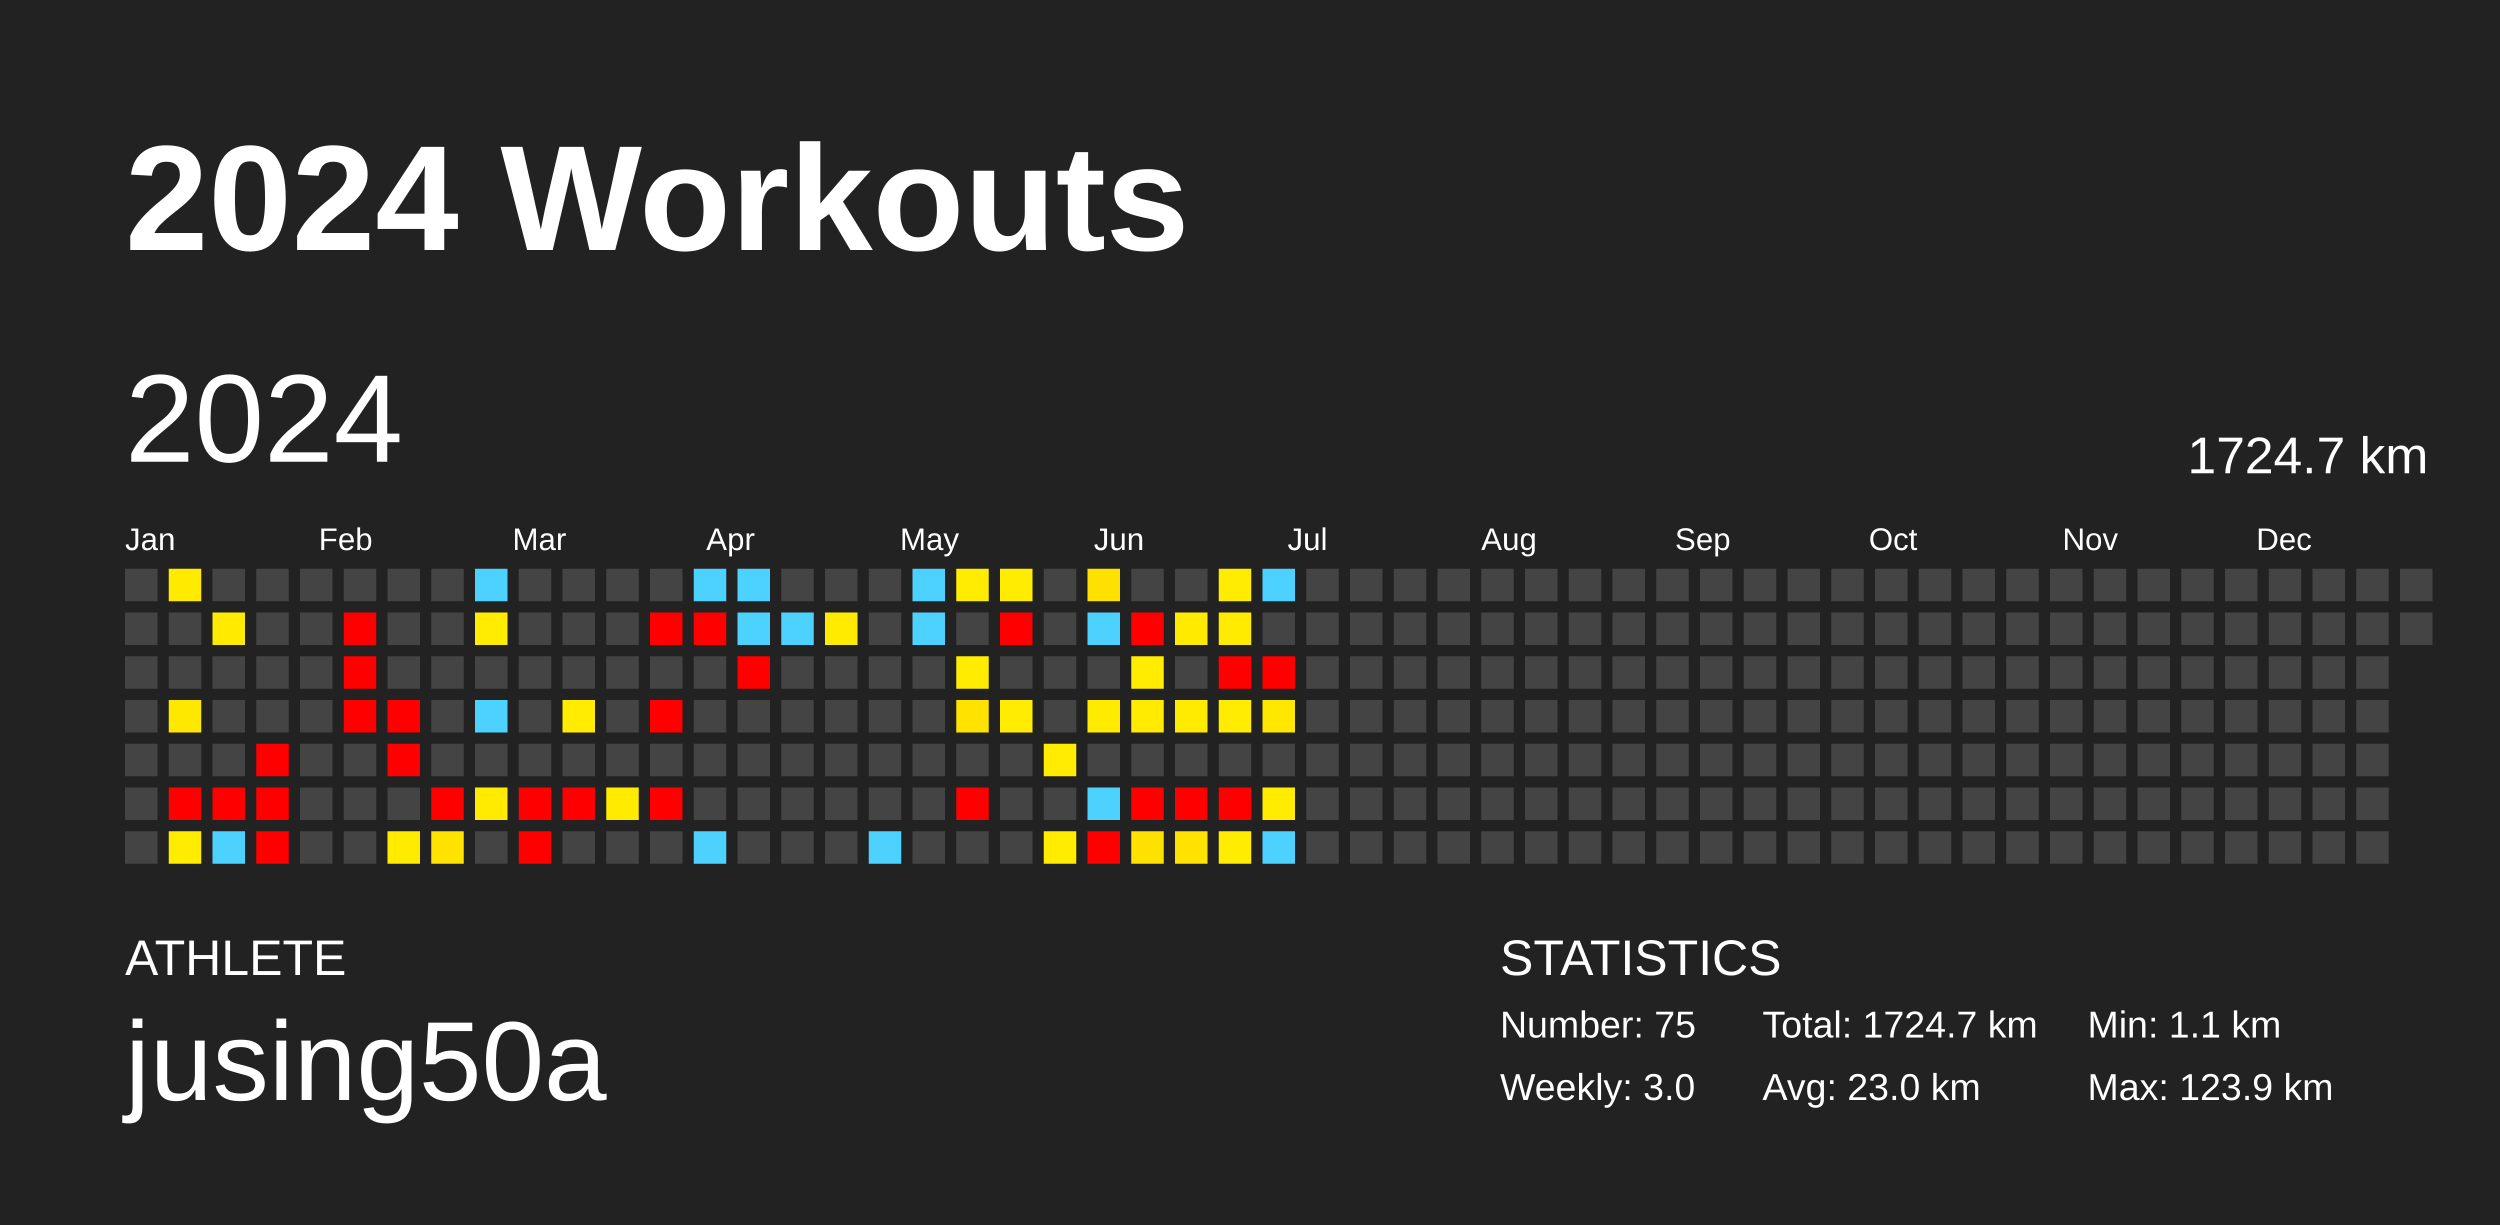
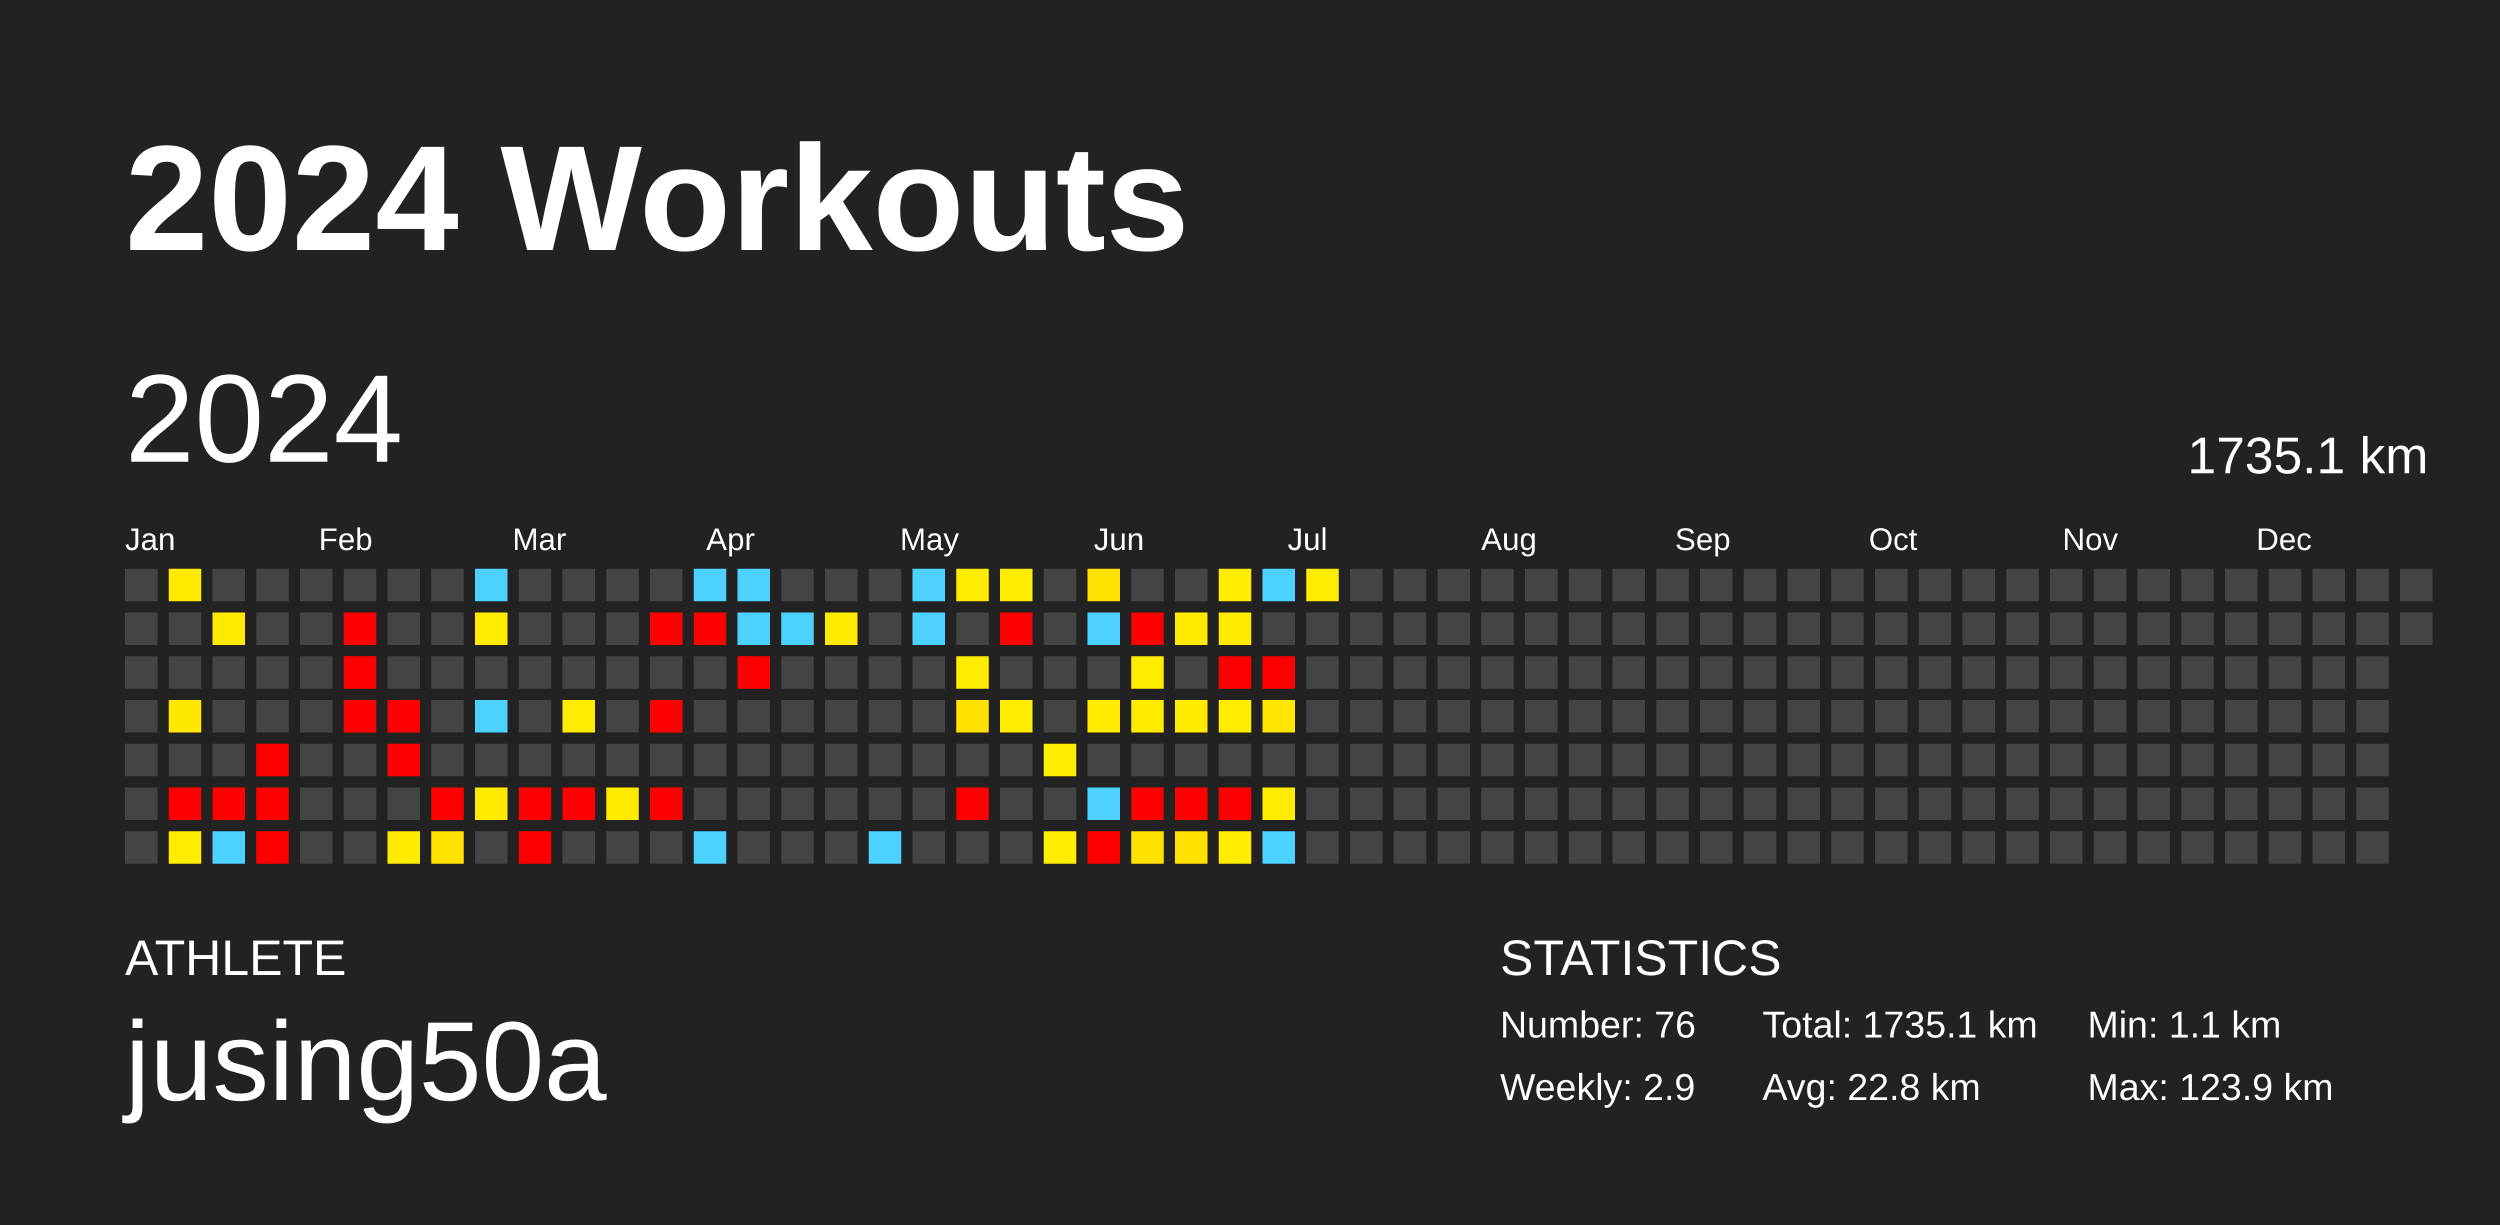
<svg xmlns="http://www.w3.org/2000/svg" baseProfile="full" height="98mm" version="1.1" viewBox="0,0,200,98" width="200mm">
  <defs />
  <rect fill="#222222" height="98" width="200" x="0" y="0" />
  <text fill="#FFFFFF" style="font-size:12px; font-family:Arial; font-weight:bold;" x="10" y="20">2024 Workouts</text>
  <text fill="#FFFFFF" style="font-size:4px; font-family:Arial" x="10" y="78">ATHLETE</text>
  <text fill="#FFFFFF" style="font-size:9px; font-family:Arial" x="10" y="88">jusing50a</text>
  <text fill="#FFFFFF" style="font-size:4px; font-family:Arial" x="120" y="78">STATISTICS</text>
-   <text fill="#FFFFFF" style="font-size:3px; font-family:Arial" x="120" y="83">Number: 75</text>
-   <text fill="#FFFFFF" style="font-size:3px; font-family:Arial" x="120" y="88">Weekly: 3.0</text>
-   <text fill="#FFFFFF" style="font-size:3px; font-family:Arial" x="141" y="83">Total: 1724.7 km</text>
-   <text fill="#FFFFFF" style="font-size:3px; font-family:Arial" x="141" y="88">Avg: 23.0 km</text>
+   <text fill="#FFFFFF" style="font-size:3px; font-family:Arial" x="120" y="83">Number: 76</text>
+   <text fill="#FFFFFF" style="font-size:3px; font-family:Arial" x="120" y="88">Weekly: 2.9</text>
+   <text fill="#FFFFFF" style="font-size:3px; font-family:Arial" x="141" y="83">Total: 1735.1 km</text>
+   <text fill="#FFFFFF" style="font-size:3px; font-family:Arial" x="141" y="88">Avg: 22.8 km</text>
  <text fill="#FFFFFF" style="font-size:3px; font-family:Arial" x="167" y="83">Min: 1.1 km</text>
  <text fill="#FFFFFF" style="font-size:3px; font-family:Arial" x="167" y="88">Max: 123.9 km</text>
  <text dominant-baseline="hanging" fill="#FFFFFF" style="font-size:10.0px; font-family:Arial;" x="10" y="30">2024</text>
-   <text dominant-baseline="hanging" fill="#FFFFFF" style="font-size:4.125px; font-family:Arial;" x="175" y="35">1724.7 km</text>
+   <text dominant-baseline="hanging" fill="#FFFFFF" style="font-size:4.125px; font-family:Arial;" x="175" y="35">1735.1 km</text>
  <text fill="#FFFFFF" style="font-size:2.5px; font-family:Arial" x="10.0" y="44">Jan</text>
  <text fill="#FFFFFF" style="font-size:2.5px; font-family:Arial" x="25.5" y="44">Feb</text>
  <text fill="#FFFFFF" style="font-size:2.5px; font-family:Arial" x="41.0" y="44">Mar</text>
  <text fill="#FFFFFF" style="font-size:2.5px; font-family:Arial" x="56.5" y="44">Apr</text>
  <text fill="#FFFFFF" style="font-size:2.5px; font-family:Arial" x="72.0" y="44">May</text>
  <text fill="#FFFFFF" style="font-size:2.5px; font-family:Arial" x="87.5" y="44">Jun</text>
  <text fill="#FFFFFF" style="font-size:2.5px; font-family:Arial" x="103.0" y="44">Jul</text>
  <text fill="#FFFFFF" style="font-size:2.5px; font-family:Arial" x="118.5" y="44">Aug</text>
  <text fill="#FFFFFF" style="font-size:2.5px; font-family:Arial" x="134.0" y="44">Sep</text>
  <text fill="#FFFFFF" style="font-size:2.5px; font-family:Arial" x="149.5" y="44">Oct</text>
  <text fill="#FFFFFF" style="font-size:2.5px; font-family:Arial" x="165.0" y="44">Nov</text>
  <text fill="#FFFFFF" style="font-size:2.5px; font-family:Arial" x="180.5" y="44">Dec</text>
  <rect fill="#444444" height="2.6" width="2.6" x="10.0" y="45.5" />
  <rect fill="#444444" height="2.6" width="2.6" x="10.0" y="49.0" />
  <rect fill="#444444" height="2.6" width="2.6" x="10.0" y="52.5" />
  <rect fill="#444444" height="2.6" width="2.6" x="10.0" y="56.0" />
  <rect fill="#444444" height="2.6" width="2.6" x="10.0" y="59.5" />
  <rect fill="#444444" height="2.6" width="2.6" x="10.0" y="63.0" />
  <rect fill="#444444" height="2.6" width="2.6" x="10.0" y="66.5" />
  <rect fill="#ffea00" height="2.6" width="2.6" x="13.5" y="45.5" />
  <rect fill="#444444" height="2.6" width="2.6" x="13.5" y="49.0" />
  <rect fill="#444444" height="2.6" width="2.6" x="13.5" y="52.5" />
  <rect fill="#ffe800" height="2.6" width="2.6" x="13.5" y="56.0" />
  <rect fill="#444444" height="2.6" width="2.6" x="13.5" y="59.5" />
  <rect fill="red" height="2.6" width="2.6" x="13.5" y="63.0" />
  <rect fill="#ffec00" height="2.6" width="2.6" x="13.5" y="66.5" />
  <rect fill="#444444" height="2.6" width="2.6" x="17.0" y="45.5" />
  <rect fill="#ffea00" height="2.6" width="2.6" x="17.0" y="49.0" />
  <rect fill="#444444" height="2.6" width="2.6" x="17.0" y="52.5" />
  <rect fill="#444444" height="2.6" width="2.6" x="17.0" y="56.0" />
  <rect fill="#444444" height="2.6" width="2.6" x="17.0" y="59.5" />
  <rect fill="red" height="2.6" width="2.6" x="17.0" y="63.0" />
  <rect fill="#4dd2ff" height="2.6" width="2.6" x="17.0" y="66.5" />
  <rect fill="#444444" height="2.6" width="2.6" x="20.5" y="45.5" />
  <rect fill="#444444" height="2.6" width="2.6" x="20.5" y="49.0" />
  <rect fill="#444444" height="2.6" width="2.6" x="20.5" y="52.5" />
  <rect fill="#444444" height="2.6" width="2.6" x="20.5" y="56.0" />
  <rect fill="red" height="2.6" width="2.6" x="20.5" y="59.5" />
  <rect fill="red" height="2.6" width="2.6" x="20.5" y="63.0" />
  <rect fill="red" height="2.6" width="2.6" x="20.5" y="66.5" />
  <rect fill="#444444" height="2.6" width="2.6" x="24.0" y="45.5" />
  <rect fill="#444444" height="2.6" width="2.6" x="24.0" y="49.0" />
  <rect fill="#444444" height="2.6" width="2.6" x="24.0" y="52.5" />
  <rect fill="#444444" height="2.6" width="2.6" x="24.0" y="56.0" />
  <rect fill="#444444" height="2.6" width="2.6" x="24.0" y="59.5" />
  <rect fill="#444444" height="2.6" width="2.6" x="24.0" y="63.0" />
  <rect fill="#444444" height="2.6" width="2.6" x="24.0" y="66.5" />
  <rect fill="#444444" height="2.6" width="2.6" x="27.5" y="45.5" />
  <rect fill="red" height="2.6" width="2.6" x="27.5" y="49.0" />
  <rect fill="red" height="2.6" width="2.6" x="27.5" y="52.5" />
  <rect fill="red" height="2.6" width="2.6" x="27.5" y="56.0" />
  <rect fill="#444444" height="2.6" width="2.6" x="27.5" y="59.5" />
  <rect fill="#444444" height="2.6" width="2.6" x="27.5" y="63.0" />
  <rect fill="#444444" height="2.6" width="2.6" x="27.5" y="66.5" />
  <rect fill="#444444" height="2.6" width="2.6" x="31.0" y="45.5" />
  <rect fill="#444444" height="2.6" width="2.6" x="31.0" y="49.0" />
  <rect fill="#444444" height="2.6" width="2.6" x="31.0" y="52.5" />
  <rect fill="red" height="2.6" width="2.6" x="31.0" y="56.0" />
  <rect fill="red" height="2.6" width="2.6" x="31.0" y="59.5" />
  <rect fill="#444444" height="2.6" width="2.6" x="31.0" y="63.0" />
  <rect fill="#ffeb00" height="2.6" width="2.6" x="31.0" y="66.5" />
  <rect fill="#444444" height="2.6" width="2.6" x="34.5" y="45.5" />
  <rect fill="#444444" height="2.6" width="2.6" x="34.5" y="49.0" />
  <rect fill="#444444" height="2.6" width="2.6" x="34.5" y="52.5" />
  <rect fill="#444444" height="2.6" width="2.6" x="34.5" y="56.0" />
  <rect fill="#444444" height="2.6" width="2.6" x="34.5" y="59.5" />
  <rect fill="red" height="2.6" width="2.6" x="34.5" y="63.0" />
  <rect fill="#ffe200" height="2.6" width="2.6" x="34.5" y="66.5" />
  <rect fill="#4dd2ff" height="2.6" width="2.6" x="38.0" y="45.5" />
  <rect fill="#ffec00" height="2.6" width="2.6" x="38.0" y="49.0" />
  <rect fill="#444444" height="2.6" width="2.6" x="38.0" y="52.5" />
  <rect fill="#4dd2ff" height="2.6" width="2.6" x="38.0" y="56.0" />
  <rect fill="#444444" height="2.6" width="2.6" x="38.0" y="59.5" />
  <rect fill="#ffeb00" height="2.6" width="2.6" x="38.0" y="63.0" />
  <rect fill="#444444" height="2.6" width="2.6" x="38.0" y="66.5" />
  <rect fill="#444444" height="2.6" width="2.6" x="41.5" y="45.5" />
  <rect fill="#444444" height="2.6" width="2.6" x="41.5" y="49.0" />
  <rect fill="#444444" height="2.6" width="2.6" x="41.5" y="52.5" />
  <rect fill="#444444" height="2.6" width="2.6" x="41.5" y="56.0" />
  <rect fill="#444444" height="2.6" width="2.6" x="41.5" y="59.5" />
  <rect fill="red" height="2.6" width="2.6" x="41.5" y="63.0" />
  <rect fill="red" height="2.6" width="2.6" x="41.5" y="66.5" />
  <rect fill="#444444" height="2.6" width="2.6" x="45.0" y="45.5" />
  <rect fill="#444444" height="2.6" width="2.6" x="45.0" y="49.0" />
  <rect fill="#444444" height="2.6" width="2.6" x="45.0" y="52.5" />
  <rect fill="#ffec00" height="2.6" width="2.6" x="45.0" y="56.0" />
  <rect fill="#444444" height="2.6" width="2.6" x="45.0" y="59.5" />
  <rect fill="red" height="2.6" width="2.6" x="45.0" y="63.0" />
  <rect fill="#444444" height="2.6" width="2.6" x="45.0" y="66.5" />
  <rect fill="#444444" height="2.6" width="2.6" x="48.5" y="45.5" />
  <rect fill="#444444" height="2.6" width="2.6" x="48.5" y="49.0" />
  <rect fill="#444444" height="2.6" width="2.6" x="48.5" y="52.5" />
  <rect fill="#444444" height="2.6" width="2.6" x="48.5" y="56.0" />
  <rect fill="#444444" height="2.6" width="2.6" x="48.5" y="59.5" />
  <rect fill="#ffeb00" height="2.6" width="2.6" x="48.5" y="63.0" />
  <rect fill="#444444" height="2.6" width="2.6" x="48.5" y="66.5" />
  <rect fill="#444444" height="2.6" width="2.6" x="52.0" y="45.5" />
  <rect fill="red" height="2.6" width="2.6" x="52.0" y="49.0" />
  <rect fill="#444444" height="2.6" width="2.6" x="52.0" y="52.5" />
  <rect fill="red" height="2.6" width="2.6" x="52.0" y="56.0" />
  <rect fill="#444444" height="2.6" width="2.6" x="52.0" y="59.5" />
  <rect fill="red" height="2.6" width="2.6" x="52.0" y="63.0" />
  <rect fill="#444444" height="2.6" width="2.6" x="52.0" y="66.5" />
  <rect fill="#4dd2ff" height="2.6" width="2.6" x="55.5" y="45.5" />
  <rect fill="red" height="2.6" width="2.6" x="55.5" y="49.0" />
  <rect fill="#444444" height="2.6" width="2.6" x="55.5" y="52.5" />
  <rect fill="#444444" height="2.6" width="2.6" x="55.5" y="56.0" />
  <rect fill="#444444" height="2.6" width="2.6" x="55.5" y="59.5" />
  <rect fill="#444444" height="2.6" width="2.6" x="55.5" y="63.0" />
  <rect fill="#4dd2ff" height="2.6" width="2.6" x="55.5" y="66.5" />
  <rect fill="#4dd2ff" height="2.6" width="2.6" x="59.0" y="45.5" />
  <rect fill="#4dd2ff" height="2.6" width="2.6" x="59.0" y="49.0" />
  <rect fill="red" height="2.6" width="2.6" x="59.0" y="52.5" />
  <rect fill="#444444" height="2.6" width="2.6" x="59.0" y="56.0" />
  <rect fill="#444444" height="2.6" width="2.6" x="59.0" y="59.5" />
  <rect fill="#444444" height="2.6" width="2.6" x="59.0" y="63.0" />
  <rect fill="#444444" height="2.6" width="2.6" x="59.0" y="66.5" />
  <rect fill="#444444" height="2.6" width="2.6" x="62.5" y="45.5" />
  <rect fill="#4dd2ff" height="2.6" width="2.6" x="62.5" y="49.0" />
  <rect fill="#444444" height="2.6" width="2.6" x="62.5" y="52.5" />
  <rect fill="#444444" height="2.6" width="2.6" x="62.5" y="56.0" />
  <rect fill="#444444" height="2.6" width="2.6" x="62.5" y="59.5" />
  <rect fill="#444444" height="2.6" width="2.6" x="62.5" y="63.0" />
  <rect fill="#444444" height="2.6" width="2.6" x="62.5" y="66.5" />
  <rect fill="#444444" height="2.6" width="2.6" x="66.0" y="45.5" />
  <rect fill="#ffeb00" height="2.6" width="2.6" x="66.0" y="49.0" />
  <rect fill="#444444" height="2.6" width="2.6" x="66.0" y="52.5" />
  <rect fill="#444444" height="2.6" width="2.6" x="66.0" y="56.0" />
  <rect fill="#444444" height="2.6" width="2.6" x="66.0" y="59.5" />
  <rect fill="#444444" height="2.6" width="2.6" x="66.0" y="63.0" />
  <rect fill="#444444" height="2.6" width="2.6" x="66.0" y="66.5" />
  <rect fill="#444444" height="2.6" width="2.6" x="69.5" y="45.5" />
  <rect fill="#444444" height="2.6" width="2.6" x="69.5" y="49.0" />
  <rect fill="#444444" height="2.6" width="2.6" x="69.5" y="52.5" />
  <rect fill="#444444" height="2.6" width="2.6" x="69.5" y="56.0" />
  <rect fill="#444444" height="2.6" width="2.6" x="69.5" y="59.5" />
  <rect fill="#444444" height="2.6" width="2.6" x="69.5" y="63.0" />
  <rect fill="#4dd2ff" height="2.6" width="2.6" x="69.5" y="66.5" />
  <rect fill="#4dd2ff" height="2.6" width="2.6" x="73.0" y="45.5" />
  <rect fill="#4dd2ff" height="2.6" width="2.6" x="73.0" y="49.0" />
  <rect fill="#444444" height="2.6" width="2.6" x="73.0" y="52.5" />
  <rect fill="#444444" height="2.6" width="2.6" x="73.0" y="56.0" />
  <rect fill="#444444" height="2.6" width="2.6" x="73.0" y="59.5" />
  <rect fill="#444444" height="2.6" width="2.6" x="73.0" y="63.0" />
  <rect fill="#444444" height="2.6" width="2.6" x="73.0" y="66.5" />
  <rect fill="#ffec00" height="2.6" width="2.6" x="76.5" y="45.5" />
  <rect fill="#444444" height="2.6" width="2.6" x="76.5" y="49.0" />
  <rect fill="#ffec00" height="2.6" width="2.6" x="76.5" y="52.5" />
  <rect fill="#ffe200" height="2.6" width="2.6" x="76.5" y="56.0" />
  <rect fill="#444444" height="2.6" width="2.6" x="76.5" y="59.5" />
  <rect fill="red" height="2.6" width="2.6" x="76.5" y="63.0" />
  <rect fill="#444444" height="2.6" width="2.6" x="76.5" y="66.5" />
  <rect fill="#ffec00" height="2.6" width="2.6" x="80.0" y="45.5" />
  <rect fill="red" height="2.6" width="2.6" x="80.0" y="49.0" />
  <rect fill="#444444" height="2.6" width="2.6" x="80.0" y="52.5" />
  <rect fill="#ffec00" height="2.6" width="2.6" x="80.0" y="56.0" />
  <rect fill="#444444" height="2.6" width="2.6" x="80.0" y="59.5" />
  <rect fill="#444444" height="2.6" width="2.6" x="80.0" y="63.0" />
  <rect fill="#444444" height="2.6" width="2.6" x="80.0" y="66.5" />
  <rect fill="#444444" height="2.6" width="2.6" x="83.5" y="45.5" />
  <rect fill="#444444" height="2.6" width="2.6" x="83.5" y="49.0" />
  <rect fill="#444444" height="2.6" width="2.6" x="83.5" y="52.5" />
  <rect fill="#444444" height="2.6" width="2.6" x="83.5" y="56.0" />
  <rect fill="#ffec00" height="2.6" width="2.6" x="83.5" y="59.5" />
  <rect fill="#444444" height="2.6" width="2.6" x="83.5" y="63.0" />
  <rect fill="#ffec00" height="2.6" width="2.6" x="83.5" y="66.5" />
  <rect fill="#ffe100" height="2.6" width="2.6" x="87.0" y="45.5" />
  <rect fill="#4dd2ff" height="2.6" width="2.6" x="87.0" y="49.0" />
  <rect fill="#444444" height="2.6" width="2.6" x="87.0" y="52.5" />
  <rect fill="#ffeb00" height="2.6" width="2.6" x="87.0" y="56.0" />
  <rect fill="#444444" height="2.6" width="2.6" x="87.0" y="59.5" />
  <rect fill="#4dd2ff" height="2.6" width="2.6" x="87.0" y="63.0" />
  <rect fill="red" height="2.6" width="2.6" x="87.0" y="66.5" />
  <rect fill="#444444" height="2.6" width="2.6" x="90.5" y="45.5" />
  <rect fill="red" height="2.6" width="2.6" x="90.5" y="49.0" />
  <rect fill="#ffec00" height="2.6" width="2.6" x="90.5" y="52.5" />
  <rect fill="#ffeb00" height="2.6" width="2.6" x="90.5" y="56.0" />
  <rect fill="#444444" height="2.6" width="2.6" x="90.5" y="59.5" />
  <rect fill="red" height="2.6" width="2.6" x="90.5" y="63.0" />
  <rect fill="#ffe100" height="2.6" width="2.6" x="90.5" y="66.5" />
  <rect fill="#444444" height="2.6" width="2.6" x="94.0" y="45.5" />
  <rect fill="#ffea00" height="2.6" width="2.6" x="94.0" y="49.0" />
  <rect fill="#444444" height="2.6" width="2.6" x="94.0" y="52.5" />
  <rect fill="#ffeb00" height="2.6" width="2.6" x="94.0" y="56.0" />
  <rect fill="#444444" height="2.6" width="2.6" x="94.0" y="59.5" />
  <rect fill="red" height="2.6" width="2.6" x="94.0" y="63.0" />
  <rect fill="#ffe200" height="2.6" width="2.6" x="94.0" y="66.5" />
  <rect fill="#ffec00" height="2.6" width="2.6" x="97.5" y="45.5" />
  <rect fill="#ffeb00" height="2.6" width="2.6" x="97.5" y="49.0" />
  <rect fill="red" height="2.6" width="2.6" x="97.5" y="52.5" />
  <rect fill="#ffec00" height="2.6" width="2.6" x="97.5" y="56.0" />
  <rect fill="#444444" height="2.6" width="2.6" x="97.5" y="59.5" />
  <rect fill="red" height="2.6" width="2.6" x="97.5" y="63.0" />
  <rect fill="#ffec00" height="2.6" width="2.6" x="97.5" y="66.5" />
  <rect fill="#4dd2ff" height="2.6" width="2.6" x="101.0" y="45.5" />
  <rect fill="#444444" height="2.6" width="2.6" x="101.0" y="49.0" />
  <rect fill="red" height="2.6" width="2.6" x="101.0" y="52.5" />
  <rect fill="#ffe700" height="2.6" width="2.6" x="101.0" y="56.0" />
  <rect fill="#444444" height="2.6" width="2.6" x="101.0" y="59.5" />
  <rect fill="#ffec00" height="2.6" width="2.6" x="101.0" y="63.0" />
  <rect fill="#4dd2ff" height="2.6" width="2.6" x="101.0" y="66.5" />
-   <rect fill="#444444" height="2.6" width="2.6" x="104.5" y="45.5" />
+   <rect fill="#ffec00" height="2.6" width="2.6" x="104.5" y="45.5" />
  <rect fill="#444444" height="2.6" width="2.6" x="104.5" y="49.0" />
  <rect fill="#444444" height="2.6" width="2.6" x="104.5" y="52.5" />
  <rect fill="#444444" height="2.6" width="2.6" x="104.5" y="56.0" />
  <rect fill="#444444" height="2.6" width="2.6" x="104.5" y="59.5" />
  <rect fill="#444444" height="2.6" width="2.6" x="104.5" y="63.0" />
  <rect fill="#444444" height="2.6" width="2.6" x="104.5" y="66.5" />
  <rect fill="#444444" height="2.6" width="2.6" x="108.0" y="45.5" />
  <rect fill="#444444" height="2.6" width="2.6" x="108.0" y="49.0" />
  <rect fill="#444444" height="2.6" width="2.6" x="108.0" y="52.5" />
  <rect fill="#444444" height="2.6" width="2.6" x="108.0" y="56.0" />
  <rect fill="#444444" height="2.6" width="2.6" x="108.0" y="59.5" />
  <rect fill="#444444" height="2.6" width="2.6" x="108.0" y="63.0" />
  <rect fill="#444444" height="2.6" width="2.6" x="108.0" y="66.5" />
  <rect fill="#444444" height="2.6" width="2.6" x="111.5" y="45.5" />
  <rect fill="#444444" height="2.6" width="2.6" x="111.5" y="49.0" />
  <rect fill="#444444" height="2.6" width="2.6" x="111.5" y="52.5" />
  <rect fill="#444444" height="2.6" width="2.6" x="111.5" y="56.0" />
  <rect fill="#444444" height="2.6" width="2.6" x="111.5" y="59.5" />
  <rect fill="#444444" height="2.6" width="2.6" x="111.5" y="63.0" />
  <rect fill="#444444" height="2.6" width="2.6" x="111.5" y="66.5" />
  <rect fill="#444444" height="2.6" width="2.6" x="115.0" y="45.5" />
  <rect fill="#444444" height="2.6" width="2.6" x="115.0" y="49.0" />
  <rect fill="#444444" height="2.6" width="2.6" x="115.0" y="52.5" />
  <rect fill="#444444" height="2.6" width="2.6" x="115.0" y="56.0" />
  <rect fill="#444444" height="2.6" width="2.6" x="115.0" y="59.5" />
  <rect fill="#444444" height="2.6" width="2.6" x="115.0" y="63.0" />
  <rect fill="#444444" height="2.6" width="2.6" x="115.0" y="66.5" />
  <rect fill="#444444" height="2.6" width="2.6" x="118.5" y="45.5" />
  <rect fill="#444444" height="2.6" width="2.6" x="118.5" y="49.0" />
  <rect fill="#444444" height="2.6" width="2.6" x="118.5" y="52.5" />
  <rect fill="#444444" height="2.6" width="2.6" x="118.5" y="56.0" />
  <rect fill="#444444" height="2.6" width="2.6" x="118.5" y="59.5" />
  <rect fill="#444444" height="2.6" width="2.6" x="118.5" y="63.0" />
  <rect fill="#444444" height="2.6" width="2.6" x="118.5" y="66.5" />
  <rect fill="#444444" height="2.6" width="2.6" x="122.0" y="45.5" />
  <rect fill="#444444" height="2.6" width="2.6" x="122.0" y="49.0" />
  <rect fill="#444444" height="2.6" width="2.6" x="122.0" y="52.5" />
  <rect fill="#444444" height="2.6" width="2.6" x="122.0" y="56.0" />
  <rect fill="#444444" height="2.6" width="2.6" x="122.0" y="59.5" />
  <rect fill="#444444" height="2.6" width="2.6" x="122.0" y="63.0" />
  <rect fill="#444444" height="2.6" width="2.6" x="122.0" y="66.5" />
  <rect fill="#444444" height="2.6" width="2.6" x="125.5" y="45.5" />
  <rect fill="#444444" height="2.6" width="2.6" x="125.5" y="49.0" />
  <rect fill="#444444" height="2.6" width="2.6" x="125.5" y="52.5" />
  <rect fill="#444444" height="2.6" width="2.6" x="125.5" y="56.0" />
  <rect fill="#444444" height="2.6" width="2.6" x="125.5" y="59.5" />
  <rect fill="#444444" height="2.6" width="2.6" x="125.5" y="63.0" />
  <rect fill="#444444" height="2.6" width="2.6" x="125.5" y="66.5" />
  <rect fill="#444444" height="2.6" width="2.6" x="129.0" y="45.5" />
  <rect fill="#444444" height="2.6" width="2.6" x="129.0" y="49.0" />
  <rect fill="#444444" height="2.6" width="2.6" x="129.0" y="52.5" />
  <rect fill="#444444" height="2.6" width="2.6" x="129.0" y="56.0" />
  <rect fill="#444444" height="2.6" width="2.6" x="129.0" y="59.5" />
  <rect fill="#444444" height="2.6" width="2.6" x="129.0" y="63.0" />
  <rect fill="#444444" height="2.6" width="2.6" x="129.0" y="66.5" />
  <rect fill="#444444" height="2.6" width="2.6" x="132.5" y="45.5" />
  <rect fill="#444444" height="2.6" width="2.6" x="132.5" y="49.0" />
  <rect fill="#444444" height="2.6" width="2.6" x="132.5" y="52.5" />
  <rect fill="#444444" height="2.6" width="2.6" x="132.5" y="56.0" />
  <rect fill="#444444" height="2.6" width="2.6" x="132.5" y="59.5" />
  <rect fill="#444444" height="2.6" width="2.6" x="132.5" y="63.0" />
  <rect fill="#444444" height="2.6" width="2.6" x="132.5" y="66.5" />
  <rect fill="#444444" height="2.6" width="2.6" x="136.0" y="45.5" />
  <rect fill="#444444" height="2.6" width="2.6" x="136.0" y="49.0" />
  <rect fill="#444444" height="2.6" width="2.6" x="136.0" y="52.5" />
  <rect fill="#444444" height="2.6" width="2.6" x="136.0" y="56.0" />
  <rect fill="#444444" height="2.6" width="2.6" x="136.0" y="59.5" />
  <rect fill="#444444" height="2.6" width="2.6" x="136.0" y="63.0" />
  <rect fill="#444444" height="2.6" width="2.6" x="136.0" y="66.5" />
  <rect fill="#444444" height="2.6" width="2.6" x="139.5" y="45.5" />
  <rect fill="#444444" height="2.6" width="2.6" x="139.5" y="49.0" />
  <rect fill="#444444" height="2.6" width="2.6" x="139.5" y="52.5" />
  <rect fill="#444444" height="2.6" width="2.6" x="139.5" y="56.0" />
  <rect fill="#444444" height="2.6" width="2.6" x="139.5" y="59.5" />
  <rect fill="#444444" height="2.6" width="2.6" x="139.5" y="63.0" />
  <rect fill="#444444" height="2.6" width="2.6" x="139.5" y="66.5" />
  <rect fill="#444444" height="2.6" width="2.6" x="143.0" y="45.5" />
  <rect fill="#444444" height="2.6" width="2.6" x="143.0" y="49.0" />
  <rect fill="#444444" height="2.6" width="2.6" x="143.0" y="52.5" />
  <rect fill="#444444" height="2.6" width="2.6" x="143.0" y="56.0" />
  <rect fill="#444444" height="2.6" width="2.6" x="143.0" y="59.5" />
  <rect fill="#444444" height="2.6" width="2.6" x="143.0" y="63.0" />
  <rect fill="#444444" height="2.6" width="2.6" x="143.0" y="66.5" />
  <rect fill="#444444" height="2.6" width="2.6" x="146.5" y="45.5" />
  <rect fill="#444444" height="2.6" width="2.6" x="146.5" y="49.0" />
  <rect fill="#444444" height="2.6" width="2.6" x="146.5" y="52.5" />
  <rect fill="#444444" height="2.6" width="2.6" x="146.5" y="56.0" />
  <rect fill="#444444" height="2.6" width="2.6" x="146.5" y="59.5" />
  <rect fill="#444444" height="2.6" width="2.6" x="146.5" y="63.0" />
  <rect fill="#444444" height="2.6" width="2.6" x="146.5" y="66.5" />
  <rect fill="#444444" height="2.6" width="2.6" x="150.0" y="45.5" />
  <rect fill="#444444" height="2.6" width="2.6" x="150.0" y="49.0" />
  <rect fill="#444444" height="2.6" width="2.6" x="150.0" y="52.5" />
  <rect fill="#444444" height="2.6" width="2.6" x="150.0" y="56.0" />
  <rect fill="#444444" height="2.6" width="2.6" x="150.0" y="59.5" />
  <rect fill="#444444" height="2.6" width="2.6" x="150.0" y="63.0" />
  <rect fill="#444444" height="2.6" width="2.6" x="150.0" y="66.5" />
  <rect fill="#444444" height="2.6" width="2.6" x="153.5" y="45.5" />
  <rect fill="#444444" height="2.6" width="2.6" x="153.5" y="49.0" />
  <rect fill="#444444" height="2.6" width="2.6" x="153.5" y="52.5" />
  <rect fill="#444444" height="2.6" width="2.6" x="153.5" y="56.0" />
  <rect fill="#444444" height="2.6" width="2.6" x="153.5" y="59.5" />
  <rect fill="#444444" height="2.6" width="2.6" x="153.5" y="63.0" />
  <rect fill="#444444" height="2.6" width="2.6" x="153.5" y="66.5" />
  <rect fill="#444444" height="2.6" width="2.6" x="157.0" y="45.5" />
  <rect fill="#444444" height="2.6" width="2.6" x="157.0" y="49.0" />
  <rect fill="#444444" height="2.6" width="2.6" x="157.0" y="52.5" />
  <rect fill="#444444" height="2.6" width="2.6" x="157.0" y="56.0" />
  <rect fill="#444444" height="2.6" width="2.6" x="157.0" y="59.5" />
  <rect fill="#444444" height="2.6" width="2.6" x="157.0" y="63.0" />
  <rect fill="#444444" height="2.6" width="2.6" x="157.0" y="66.5" />
  <rect fill="#444444" height="2.6" width="2.6" x="160.5" y="45.5" />
  <rect fill="#444444" height="2.6" width="2.6" x="160.5" y="49.0" />
  <rect fill="#444444" height="2.6" width="2.6" x="160.5" y="52.5" />
  <rect fill="#444444" height="2.6" width="2.6" x="160.5" y="56.0" />
  <rect fill="#444444" height="2.6" width="2.6" x="160.5" y="59.5" />
  <rect fill="#444444" height="2.6" width="2.6" x="160.5" y="63.0" />
  <rect fill="#444444" height="2.6" width="2.6" x="160.5" y="66.5" />
  <rect fill="#444444" height="2.6" width="2.6" x="164.0" y="45.5" />
  <rect fill="#444444" height="2.6" width="2.6" x="164.0" y="49.0" />
  <rect fill="#444444" height="2.6" width="2.6" x="164.0" y="52.5" />
  <rect fill="#444444" height="2.6" width="2.6" x="164.0" y="56.0" />
  <rect fill="#444444" height="2.6" width="2.6" x="164.0" y="59.5" />
  <rect fill="#444444" height="2.6" width="2.6" x="164.0" y="63.0" />
  <rect fill="#444444" height="2.6" width="2.6" x="164.0" y="66.5" />
  <rect fill="#444444" height="2.6" width="2.6" x="167.5" y="45.5" />
  <rect fill="#444444" height="2.6" width="2.6" x="167.5" y="49.0" />
  <rect fill="#444444" height="2.6" width="2.6" x="167.5" y="52.5" />
  <rect fill="#444444" height="2.6" width="2.6" x="167.5" y="56.0" />
  <rect fill="#444444" height="2.6" width="2.6" x="167.5" y="59.5" />
  <rect fill="#444444" height="2.6" width="2.6" x="167.5" y="63.0" />
  <rect fill="#444444" height="2.6" width="2.6" x="167.5" y="66.5" />
  <rect fill="#444444" height="2.6" width="2.6" x="171.0" y="45.5" />
  <rect fill="#444444" height="2.6" width="2.6" x="171.0" y="49.0" />
  <rect fill="#444444" height="2.6" width="2.6" x="171.0" y="52.5" />
  <rect fill="#444444" height="2.6" width="2.6" x="171.0" y="56.0" />
  <rect fill="#444444" height="2.6" width="2.6" x="171.0" y="59.5" />
  <rect fill="#444444" height="2.6" width="2.6" x="171.0" y="63.0" />
  <rect fill="#444444" height="2.6" width="2.6" x="171.0" y="66.5" />
  <rect fill="#444444" height="2.6" width="2.6" x="174.5" y="45.5" />
  <rect fill="#444444" height="2.6" width="2.6" x="174.5" y="49.0" />
  <rect fill="#444444" height="2.6" width="2.6" x="174.5" y="52.5" />
  <rect fill="#444444" height="2.6" width="2.6" x="174.5" y="56.0" />
  <rect fill="#444444" height="2.6" width="2.6" x="174.5" y="59.5" />
  <rect fill="#444444" height="2.6" width="2.6" x="174.5" y="63.0" />
  <rect fill="#444444" height="2.6" width="2.6" x="174.5" y="66.5" />
  <rect fill="#444444" height="2.6" width="2.6" x="178.0" y="45.5" />
  <rect fill="#444444" height="2.6" width="2.6" x="178.0" y="49.0" />
  <rect fill="#444444" height="2.6" width="2.6" x="178.0" y="52.5" />
  <rect fill="#444444" height="2.6" width="2.6" x="178.0" y="56.0" />
  <rect fill="#444444" height="2.6" width="2.6" x="178.0" y="59.5" />
  <rect fill="#444444" height="2.6" width="2.6" x="178.0" y="63.0" />
  <rect fill="#444444" height="2.6" width="2.6" x="178.0" y="66.5" />
  <rect fill="#444444" height="2.6" width="2.6" x="181.5" y="45.5" />
  <rect fill="#444444" height="2.6" width="2.6" x="181.5" y="49.0" />
  <rect fill="#444444" height="2.6" width="2.6" x="181.5" y="52.5" />
  <rect fill="#444444" height="2.6" width="2.6" x="181.5" y="56.0" />
  <rect fill="#444444" height="2.6" width="2.6" x="181.5" y="59.5" />
  <rect fill="#444444" height="2.6" width="2.6" x="181.5" y="63.0" />
  <rect fill="#444444" height="2.6" width="2.6" x="181.5" y="66.5" />
  <rect fill="#444444" height="2.6" width="2.6" x="185.0" y="45.5" />
  <rect fill="#444444" height="2.6" width="2.6" x="185.0" y="49.0" />
  <rect fill="#444444" height="2.6" width="2.6" x="185.0" y="52.5" />
  <rect fill="#444444" height="2.6" width="2.6" x="185.0" y="56.0" />
  <rect fill="#444444" height="2.6" width="2.6" x="185.0" y="59.5" />
  <rect fill="#444444" height="2.6" width="2.6" x="185.0" y="63.0" />
  <rect fill="#444444" height="2.6" width="2.6" x="185.0" y="66.5" />
  <rect fill="#444444" height="2.6" width="2.6" x="188.5" y="45.5" />
  <rect fill="#444444" height="2.6" width="2.6" x="188.5" y="49.0" />
  <rect fill="#444444" height="2.6" width="2.6" x="188.5" y="52.5" />
  <rect fill="#444444" height="2.6" width="2.6" x="188.5" y="56.0" />
  <rect fill="#444444" height="2.6" width="2.6" x="188.5" y="59.5" />
  <rect fill="#444444" height="2.6" width="2.6" x="188.5" y="63.0" />
  <rect fill="#444444" height="2.6" width="2.6" x="188.5" y="66.5" />
  <rect fill="#444444" height="2.6" width="2.6" x="192.0" y="45.5" />
  <rect fill="#444444" height="2.6" width="2.6" x="192.0" y="49.0" />
</svg>
